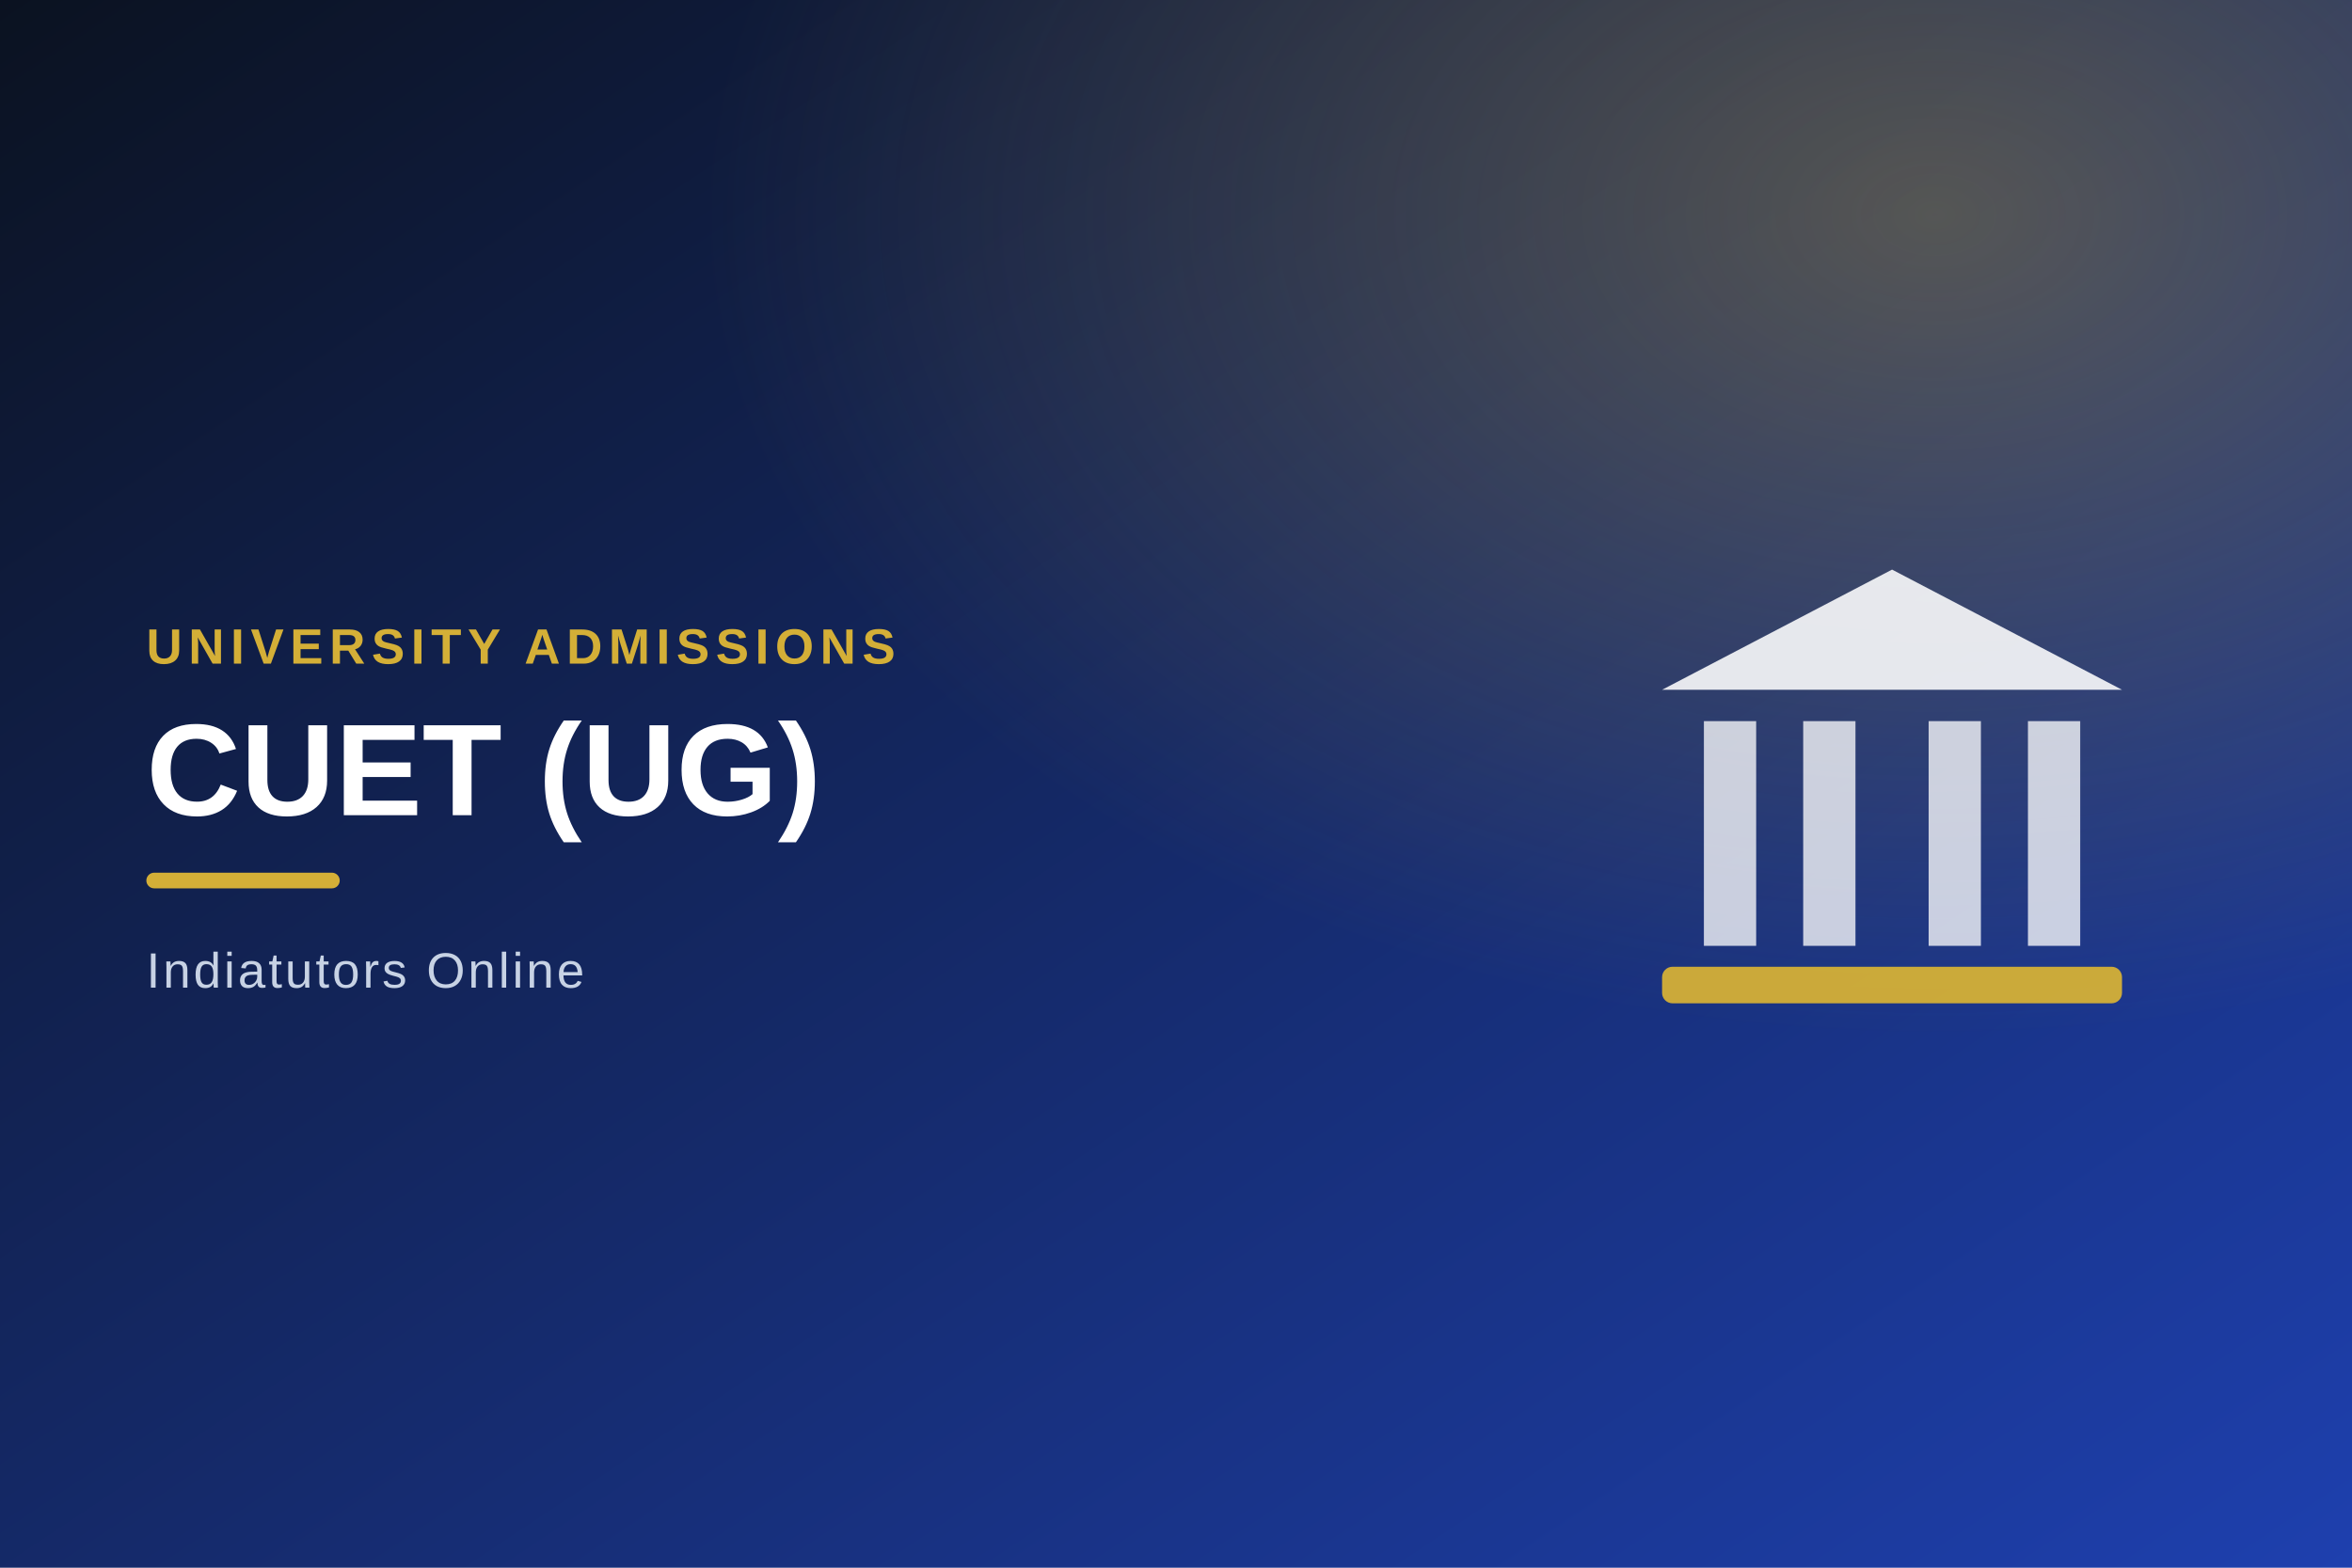
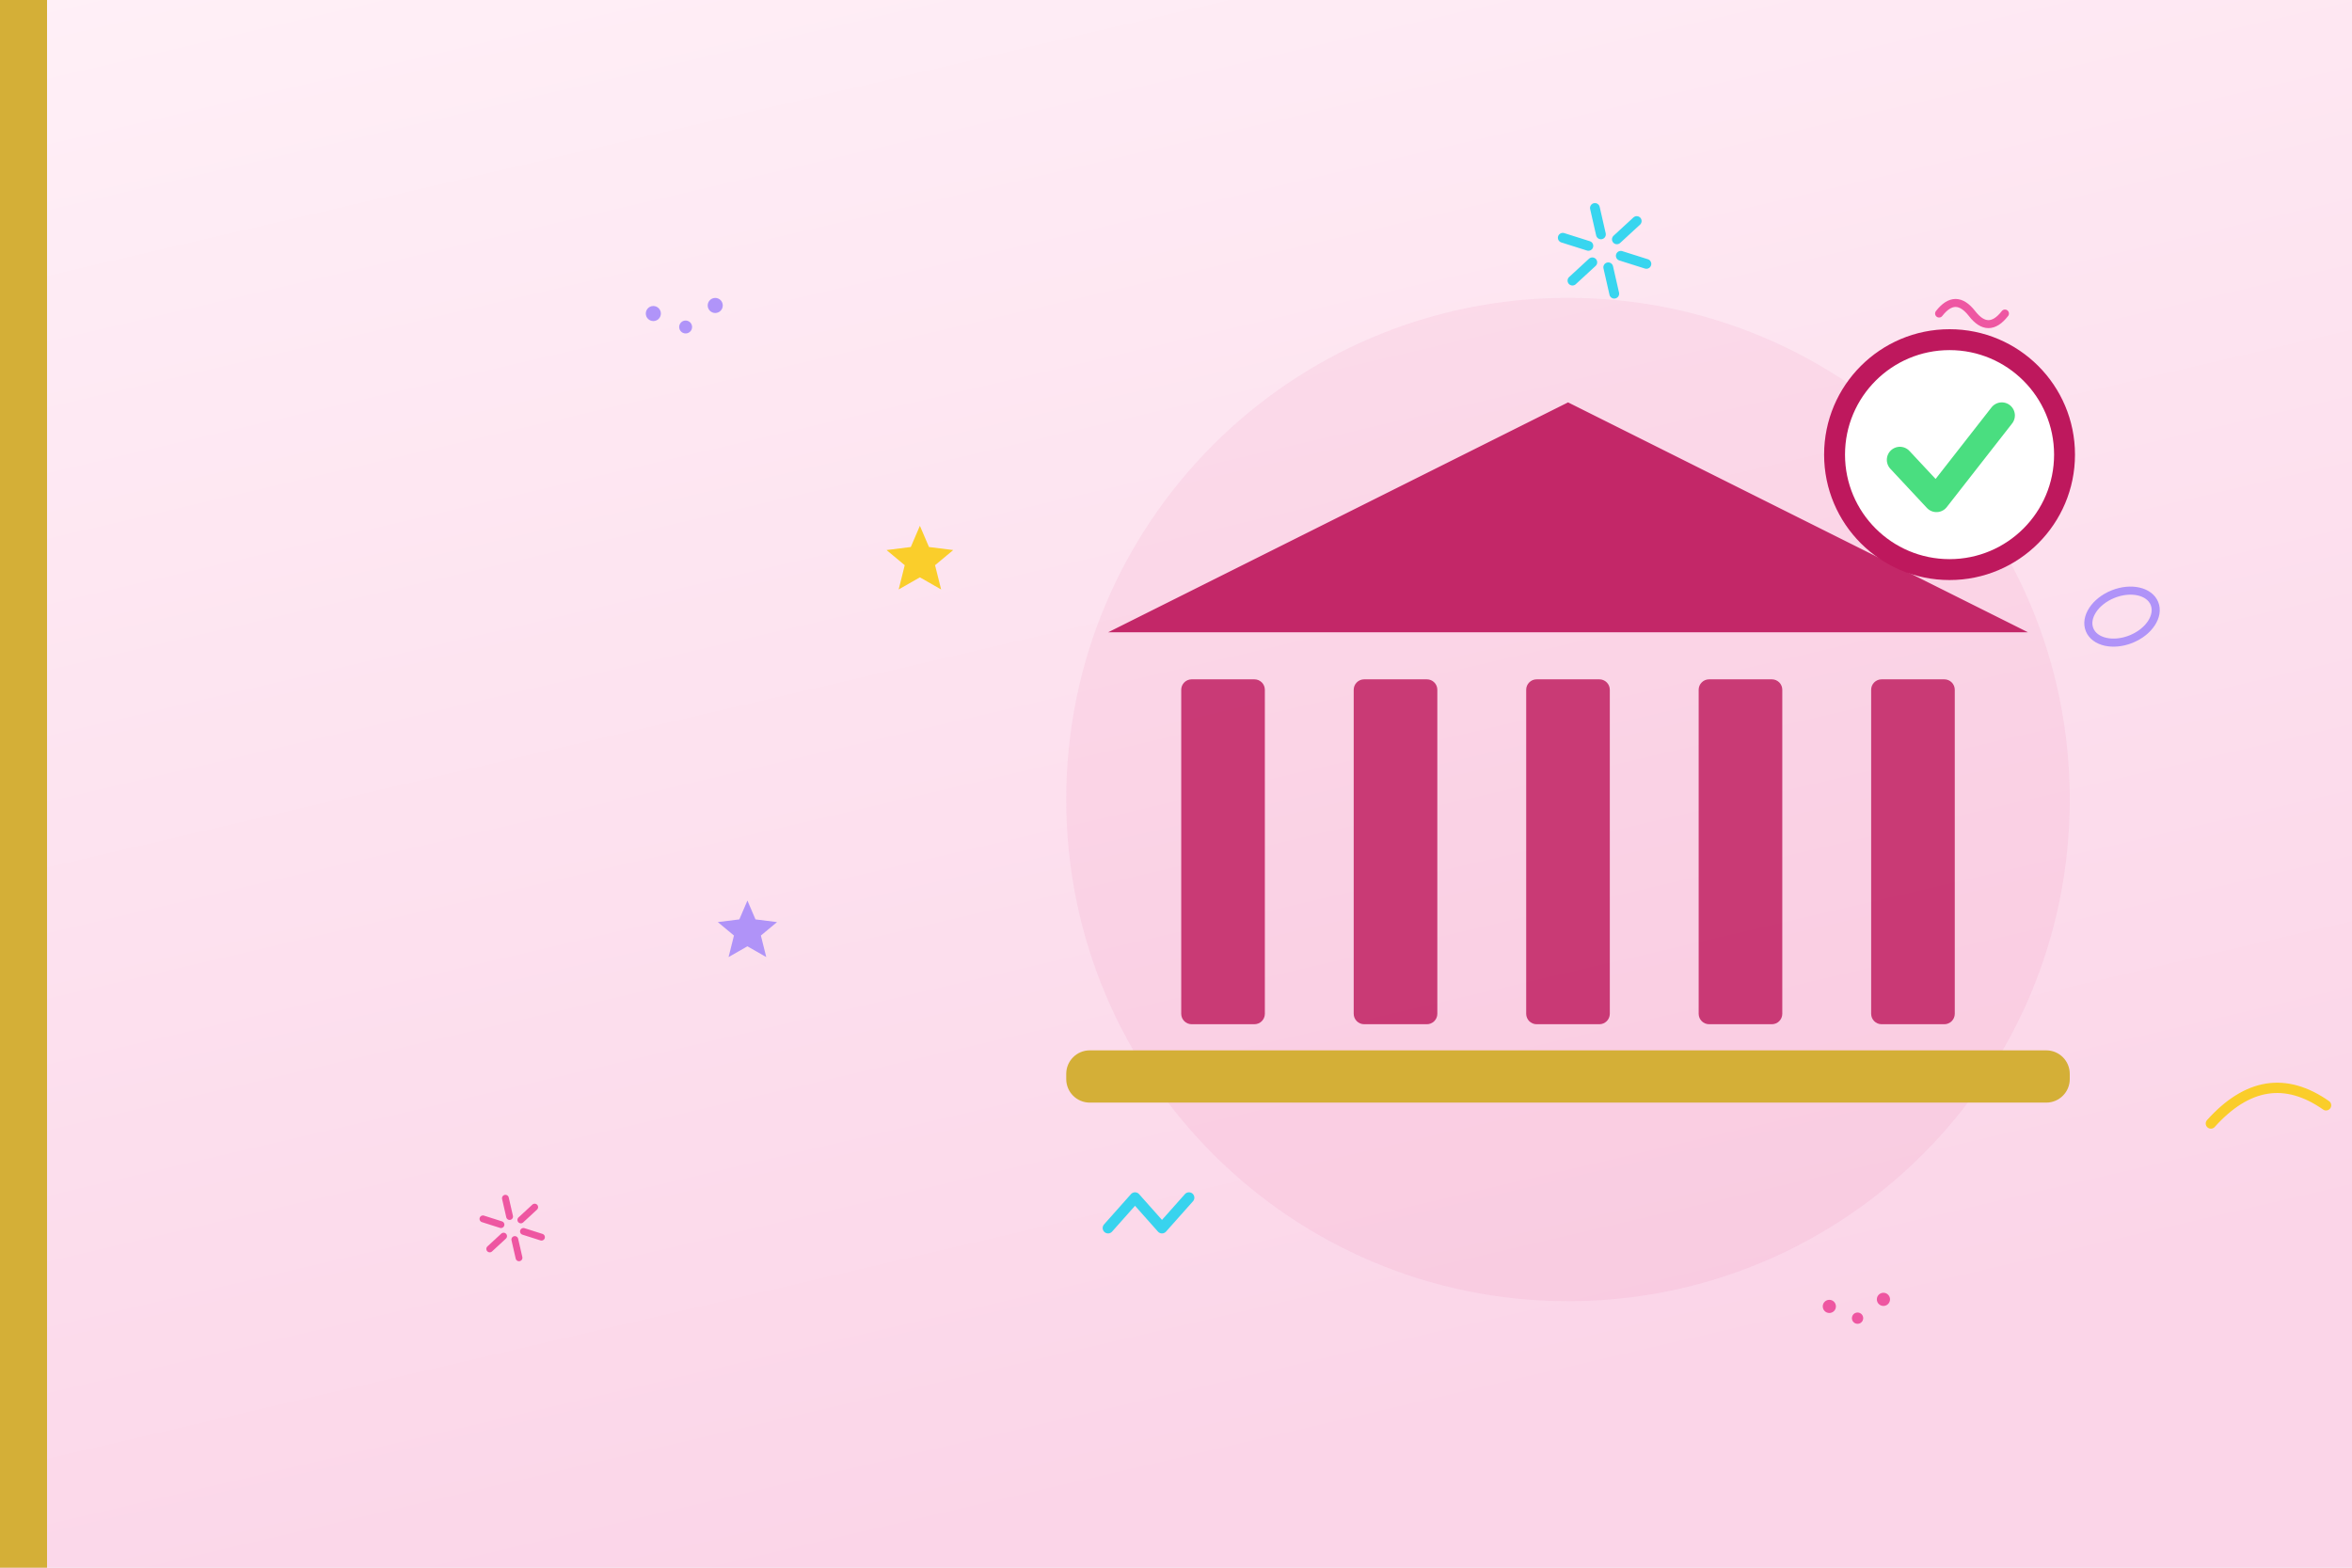
- <svg xmlns="http://www.w3.org/2000/svg" width="900" height="600" viewBox="0 0 900 600">
+ <svg xmlns="http://www.w3.org/2000/svg" width="900" height="600" viewBox="0 0 900 600" preserveAspectRatio="xMidYMid slice">
  <defs>
-     <linearGradient id="bg" x1="0" y1="0" x2="1" y2="1">
-       <stop offset="0%" stop-color="#0B1220" />
-       <stop offset="100%" stop-color="#1E40AF" />
+     <linearGradient id="bg" x1="0" y1="0" x2="0.35" y2="1">
+       <stop offset="0%" stop-color="#FFF0F7" />
+       <stop offset="100%" stop-color="#FBD5E8" />
    </linearGradient>
-     <radialGradient id="glow" cx="82%" cy="14%" r="52%">
-       <stop offset="0%" stop-color="#D4AF37" stop-opacity=".34" />
-       <stop offset="100%" stop-color="#D4AF37" stop-opacity="0" />
-     </radialGradient>
  </defs>
  <rect width="900" height="600" fill="url(#bg)" />
-   <rect width="900" height="600" fill="url(#glow)" />
-   <g transform="translate(604.0,180.0) scale(1.000)" opacity=".95">
-     <polygon points="120,38 208,84 32,84" fill="#fff" opacity=".92" />
-     <rect x="48" y="96" width="20" height="86" fill="#fff" opacity=".8" />
-     <rect x="86" y="96" width="20" height="86" fill="#fff" opacity=".8" />
-     <rect x="134" y="96" width="20" height="86" fill="#fff" opacity=".8" />
-     <rect x="172" y="96" width="20" height="86" fill="#fff" opacity=".8" />
-     <rect x="32" y="190" width="176" height="14" rx="4" fill="#D4AF37" />
+   <g transform="translate(600 306)">
+     <circle r="192" fill="#DB2777" opacity=".07" />
+     <polygon points="0,-152 176,-64 -176,-64" fill="#BE185D" opacity=".92" />
+     <rect x="-148" y="-46" width="32" height="132" rx="4" fill="#BE185D" opacity=".82" />
+     <rect x="-82" y="-46" width="32" height="132" rx="4" fill="#BE185D" opacity=".82" />
+     <rect x="-16" y="-46" width="32" height="132" rx="4" fill="#BE185D" opacity=".82" />
+     <rect x="50" y="-46" width="32" height="132" rx="4" fill="#BE185D" opacity=".82" />
+     <rect x="116" y="-46" width="32" height="132" rx="4" fill="#BE185D" opacity=".82" />
+     <rect x="-192" y="96" width="384" height="20" rx="9" fill="#D4AF37" />
+     <g transform="translate(146 -132)">
+       <circle r="44" fill="#fff" stroke="#BE185D" stroke-width="8" />
+       <path d="M-19 2 l14 15 l25 -32" fill="none" stroke="#4ADE80" stroke-width="10" stroke-linecap="round" stroke-linejoin="round" />
+     </g>
  </g>
-   <g transform="translate(56.0,254.0)">
-     <text x="0" y="0" font-family="Segoe UI,Arial,sans-serif" font-size="19.0" fill="#D4AF37" letter-spacing="2.40" font-weight="600">UNIVERSITY ADMISSIONS</text>
-     <text x="0" y="58.0" font-family="Segoe UI,Arial,sans-serif" font-size="50.0" fill="#ffffff" font-weight="700">CUET (UG)</text>
-     <rect x="0" y="80.0" width="74.0" height="6.0" rx="3" fill="#D4AF37" />
-     <text x="0" y="124.0" font-family="Segoe UI,Arial,sans-serif" font-size="19.0" fill="#c7d2e4" letter-spacing="1.10">Indiatutors Online</text>
+   <g>
+     <g opacity="0.9">
+       <line x1="200.3" y1="471.3" x2="207.2" y2="473.5" stroke="#EC4899" stroke-width="2.61" stroke-linecap="round" />
+       <line x1="197.0" y1="474.4" x2="198.6" y2="481.4" stroke="#EC4899" stroke-width="2.61" stroke-linecap="round" />
+       <line x1="192.7" y1="473.1" x2="187.4" y2="478.0" stroke="#EC4899" stroke-width="2.61" stroke-linecap="round" />
+       <line x1="191.7" y1="468.7" x2="184.8" y2="466.5" stroke="#EC4899" stroke-width="2.61" stroke-linecap="round" />
+       <line x1="195.0" y1="465.6" x2="193.4" y2="458.6" stroke="#EC4899" stroke-width="2.61" stroke-linecap="round" />
+       <line x1="199.3" y1="466.9" x2="204.6" y2="462.0" stroke="#EC4899" stroke-width="2.61" stroke-linecap="round" />
+     </g>
+     <g opacity="0.9">
+       <circle cx="250" cy="120" r="2.884" fill="#A78BFA" />
+       <circle cx="262.36" cy="125.15" r="2.472" fill="#A78BFA" />
+       <circle cx="273.69" cy="116.91" r="2.884" fill="#A78BFA" />
+     </g>
+     <path d="M352 201.24 l 3.48 8.12 l 9.28 1.16 l -6.96 5.8 l 2.32 9.28 l -8.12 -4.64 l -8.12 4.64 l 2.32 -9.28 l -6.96 -5.8 l 9.28 -1.16 z" fill="#FACC15" opacity="0.9" />
+     <path d="M424 470 l 10.32 -11.61 l 10.32 11.61 l 10.32 -11.61" fill="none" stroke="#22D3EE" stroke-width="4.128" stroke-linecap="round" stroke-linejoin="round" opacity="0.9" />
+     <path d="M742 120 q 6.3 -8.1 12.6 0 t 12.6 0" fill="none" stroke="#EC4899" stroke-width="3.06" stroke-linecap="round" opacity="0.9" />
+     <ellipse cx="812" cy="236" rx="13.39" ry="9.27" fill="none" stroke="#A78BFA" stroke-width="3.09" transform="rotate(-22 812 236)" opacity="0.9" />
+     <path d="M846 430 q 20.88 -23.2 44.08 -6.96" fill="none" stroke="#FACC15" stroke-width="3.944" stroke-linecap="round" opacity="0.9" />
+     <g opacity="0.9">
+       <line x1="620.2" y1="97.9" x2="630.0" y2="101.0" stroke="#22D3EE" stroke-width="3.741" stroke-linecap="round" />
+       <line x1="615.4" y1="102.3" x2="617.7" y2="112.4" stroke="#22D3EE" stroke-width="3.741" stroke-linecap="round" />
+       <line x1="609.3" y1="100.4" x2="601.7" y2="107.4" stroke="#22D3EE" stroke-width="3.741" stroke-linecap="round" />
+       <line x1="607.8" y1="94.1" x2="598.0" y2="91.0" stroke="#22D3EE" stroke-width="3.741" stroke-linecap="round" />
+       <line x1="612.6" y1="89.7" x2="610.3" y2="79.6" stroke="#22D3EE" stroke-width="3.741" stroke-linecap="round" />
+       <line x1="618.7" y1="91.6" x2="626.3" y2="84.6" stroke="#22D3EE" stroke-width="3.741" stroke-linecap="round" />
+     </g>
+     <g opacity="0.9">
+       <circle cx="700" cy="500" r="2.52" fill="#EC4899" />
+       <circle cx="710.8" cy="504.5" r="2.16" fill="#EC4899" />
+       <circle cx="720.7" cy="497.3" r="2.52" fill="#EC4899" />
+     </g>
+     <path d="M286 344.67 l 3.09 7.21 l 8.24 1.03 l -6.18 5.15 l 2.06 8.24 l -7.21 -4.12 l -7.21 4.12 l 2.06 -8.24 l -6.18 -5.15 l 8.24 -1.03 z" fill="#A78BFA" opacity="0.9" />
  </g>
+   <rect x="0" y="0" width="18" height="600" fill="#D4AF37" />
</svg>
